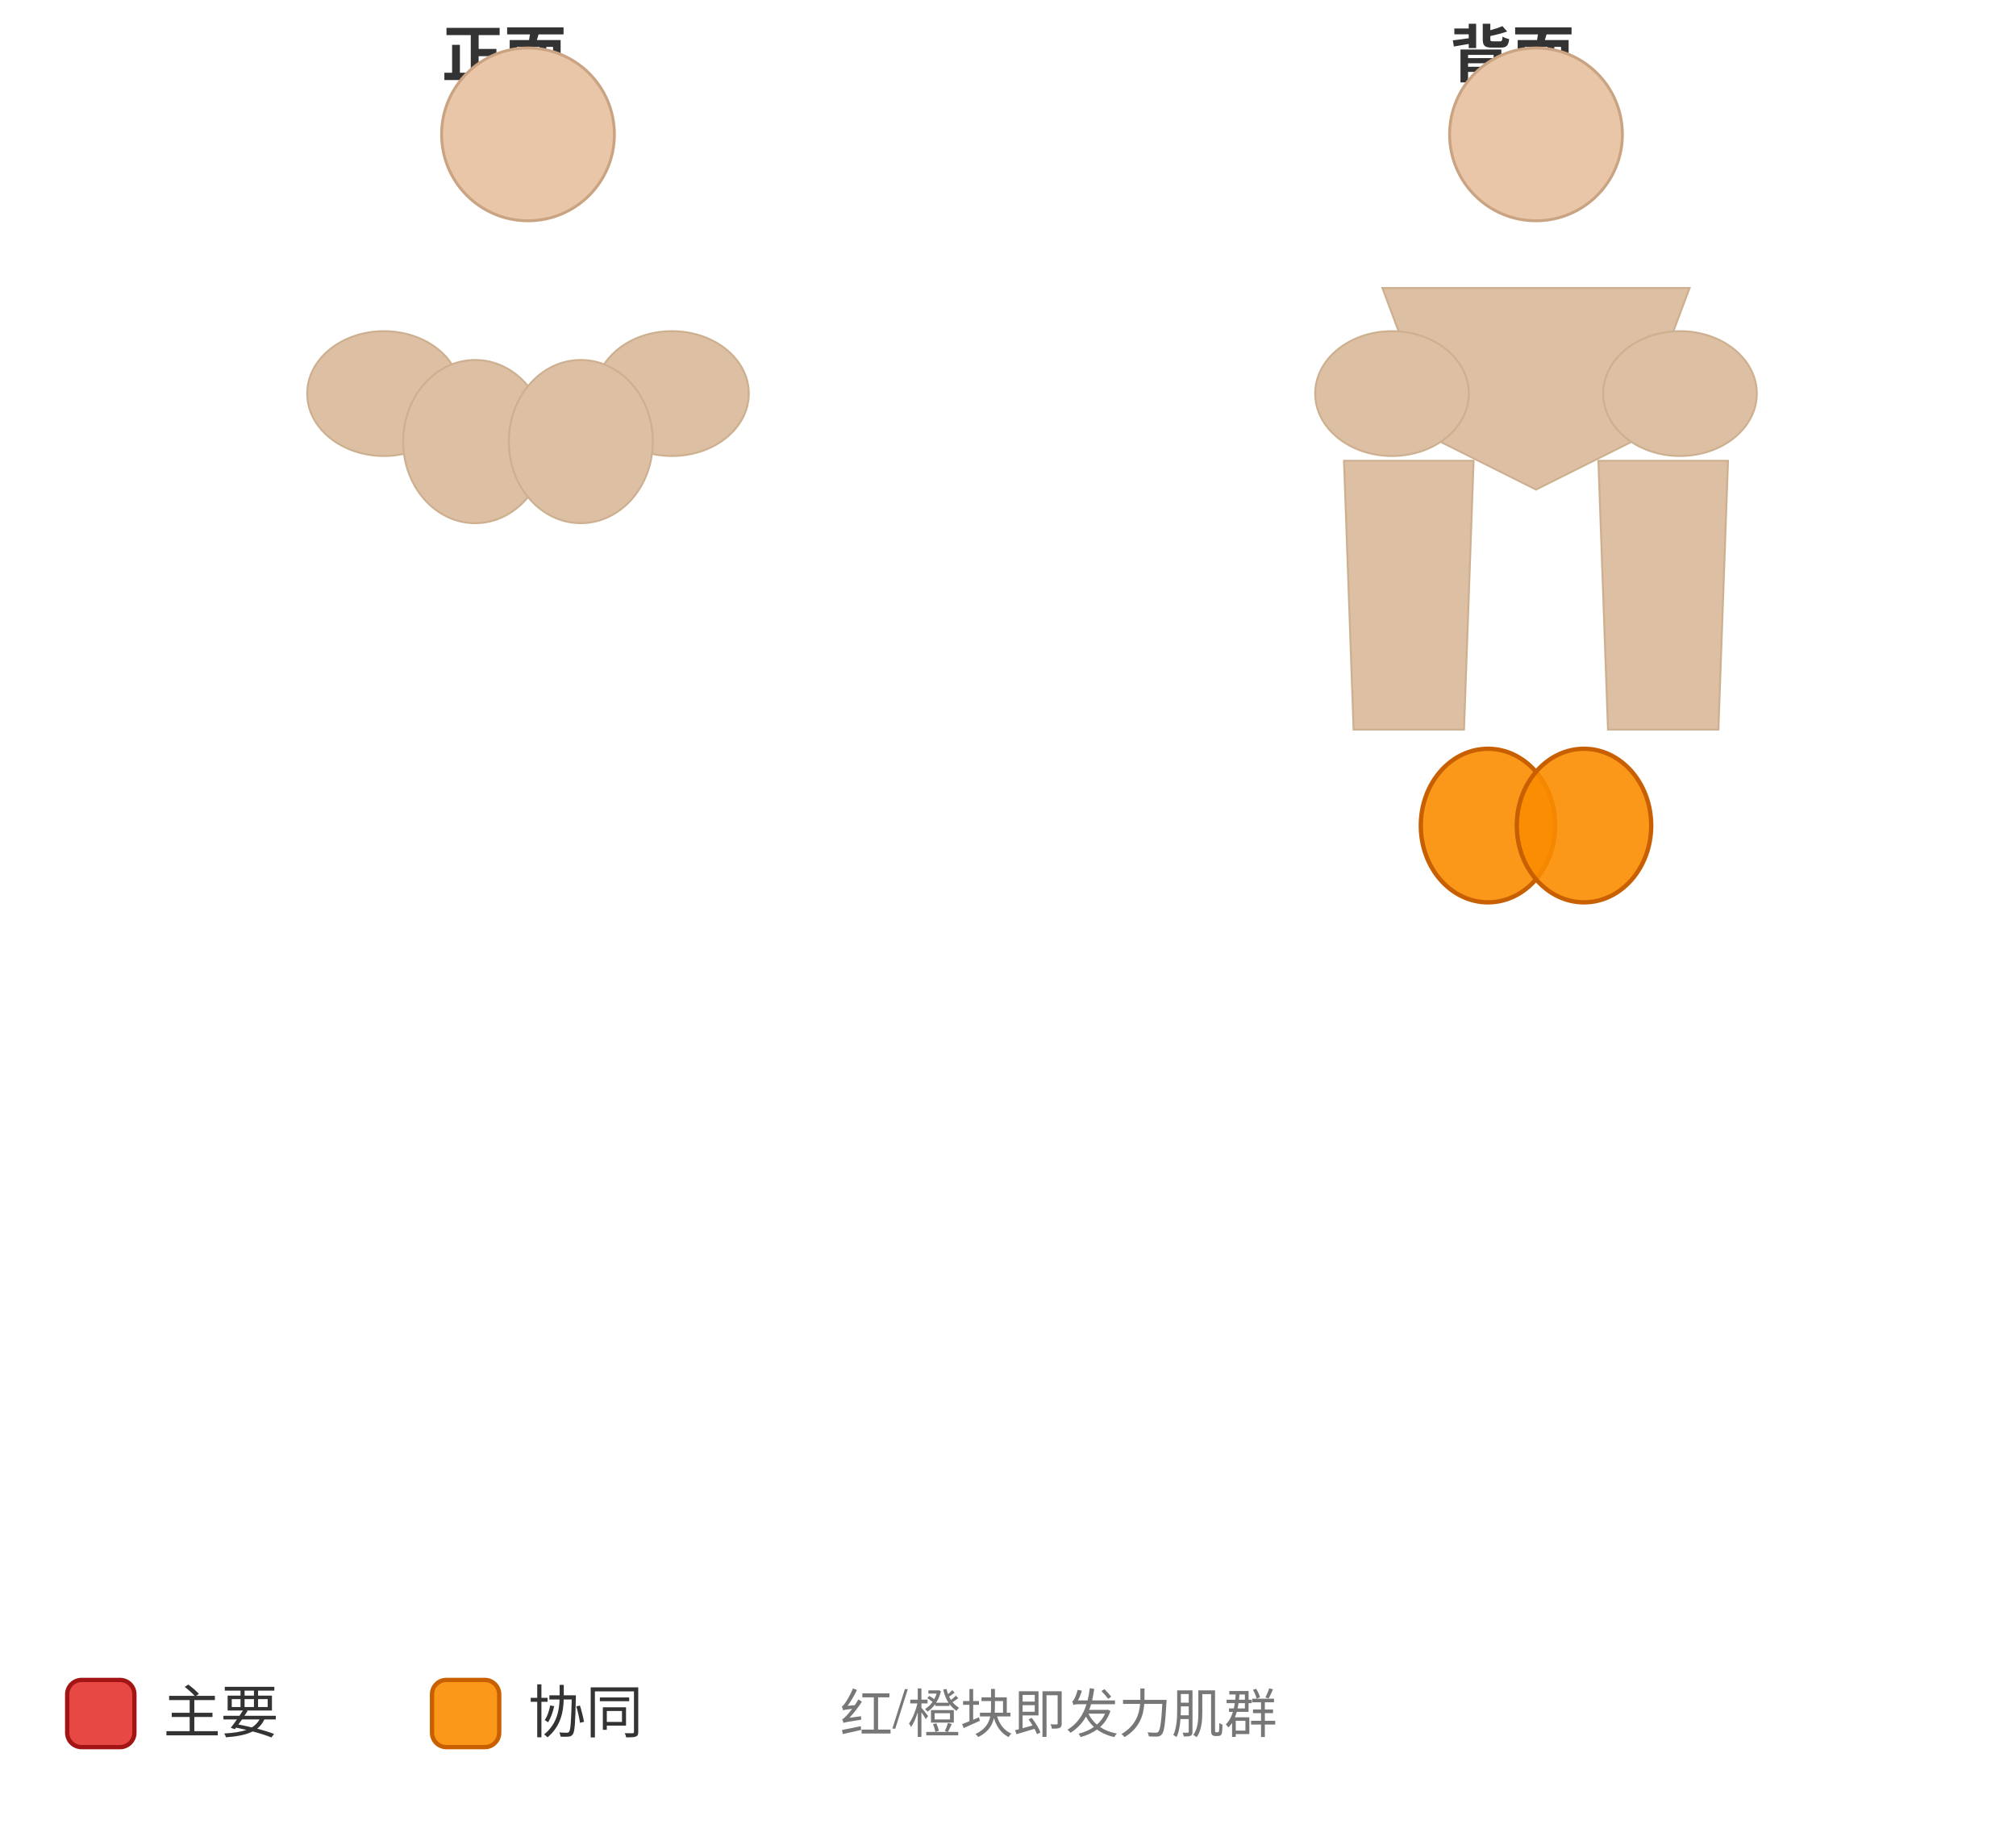
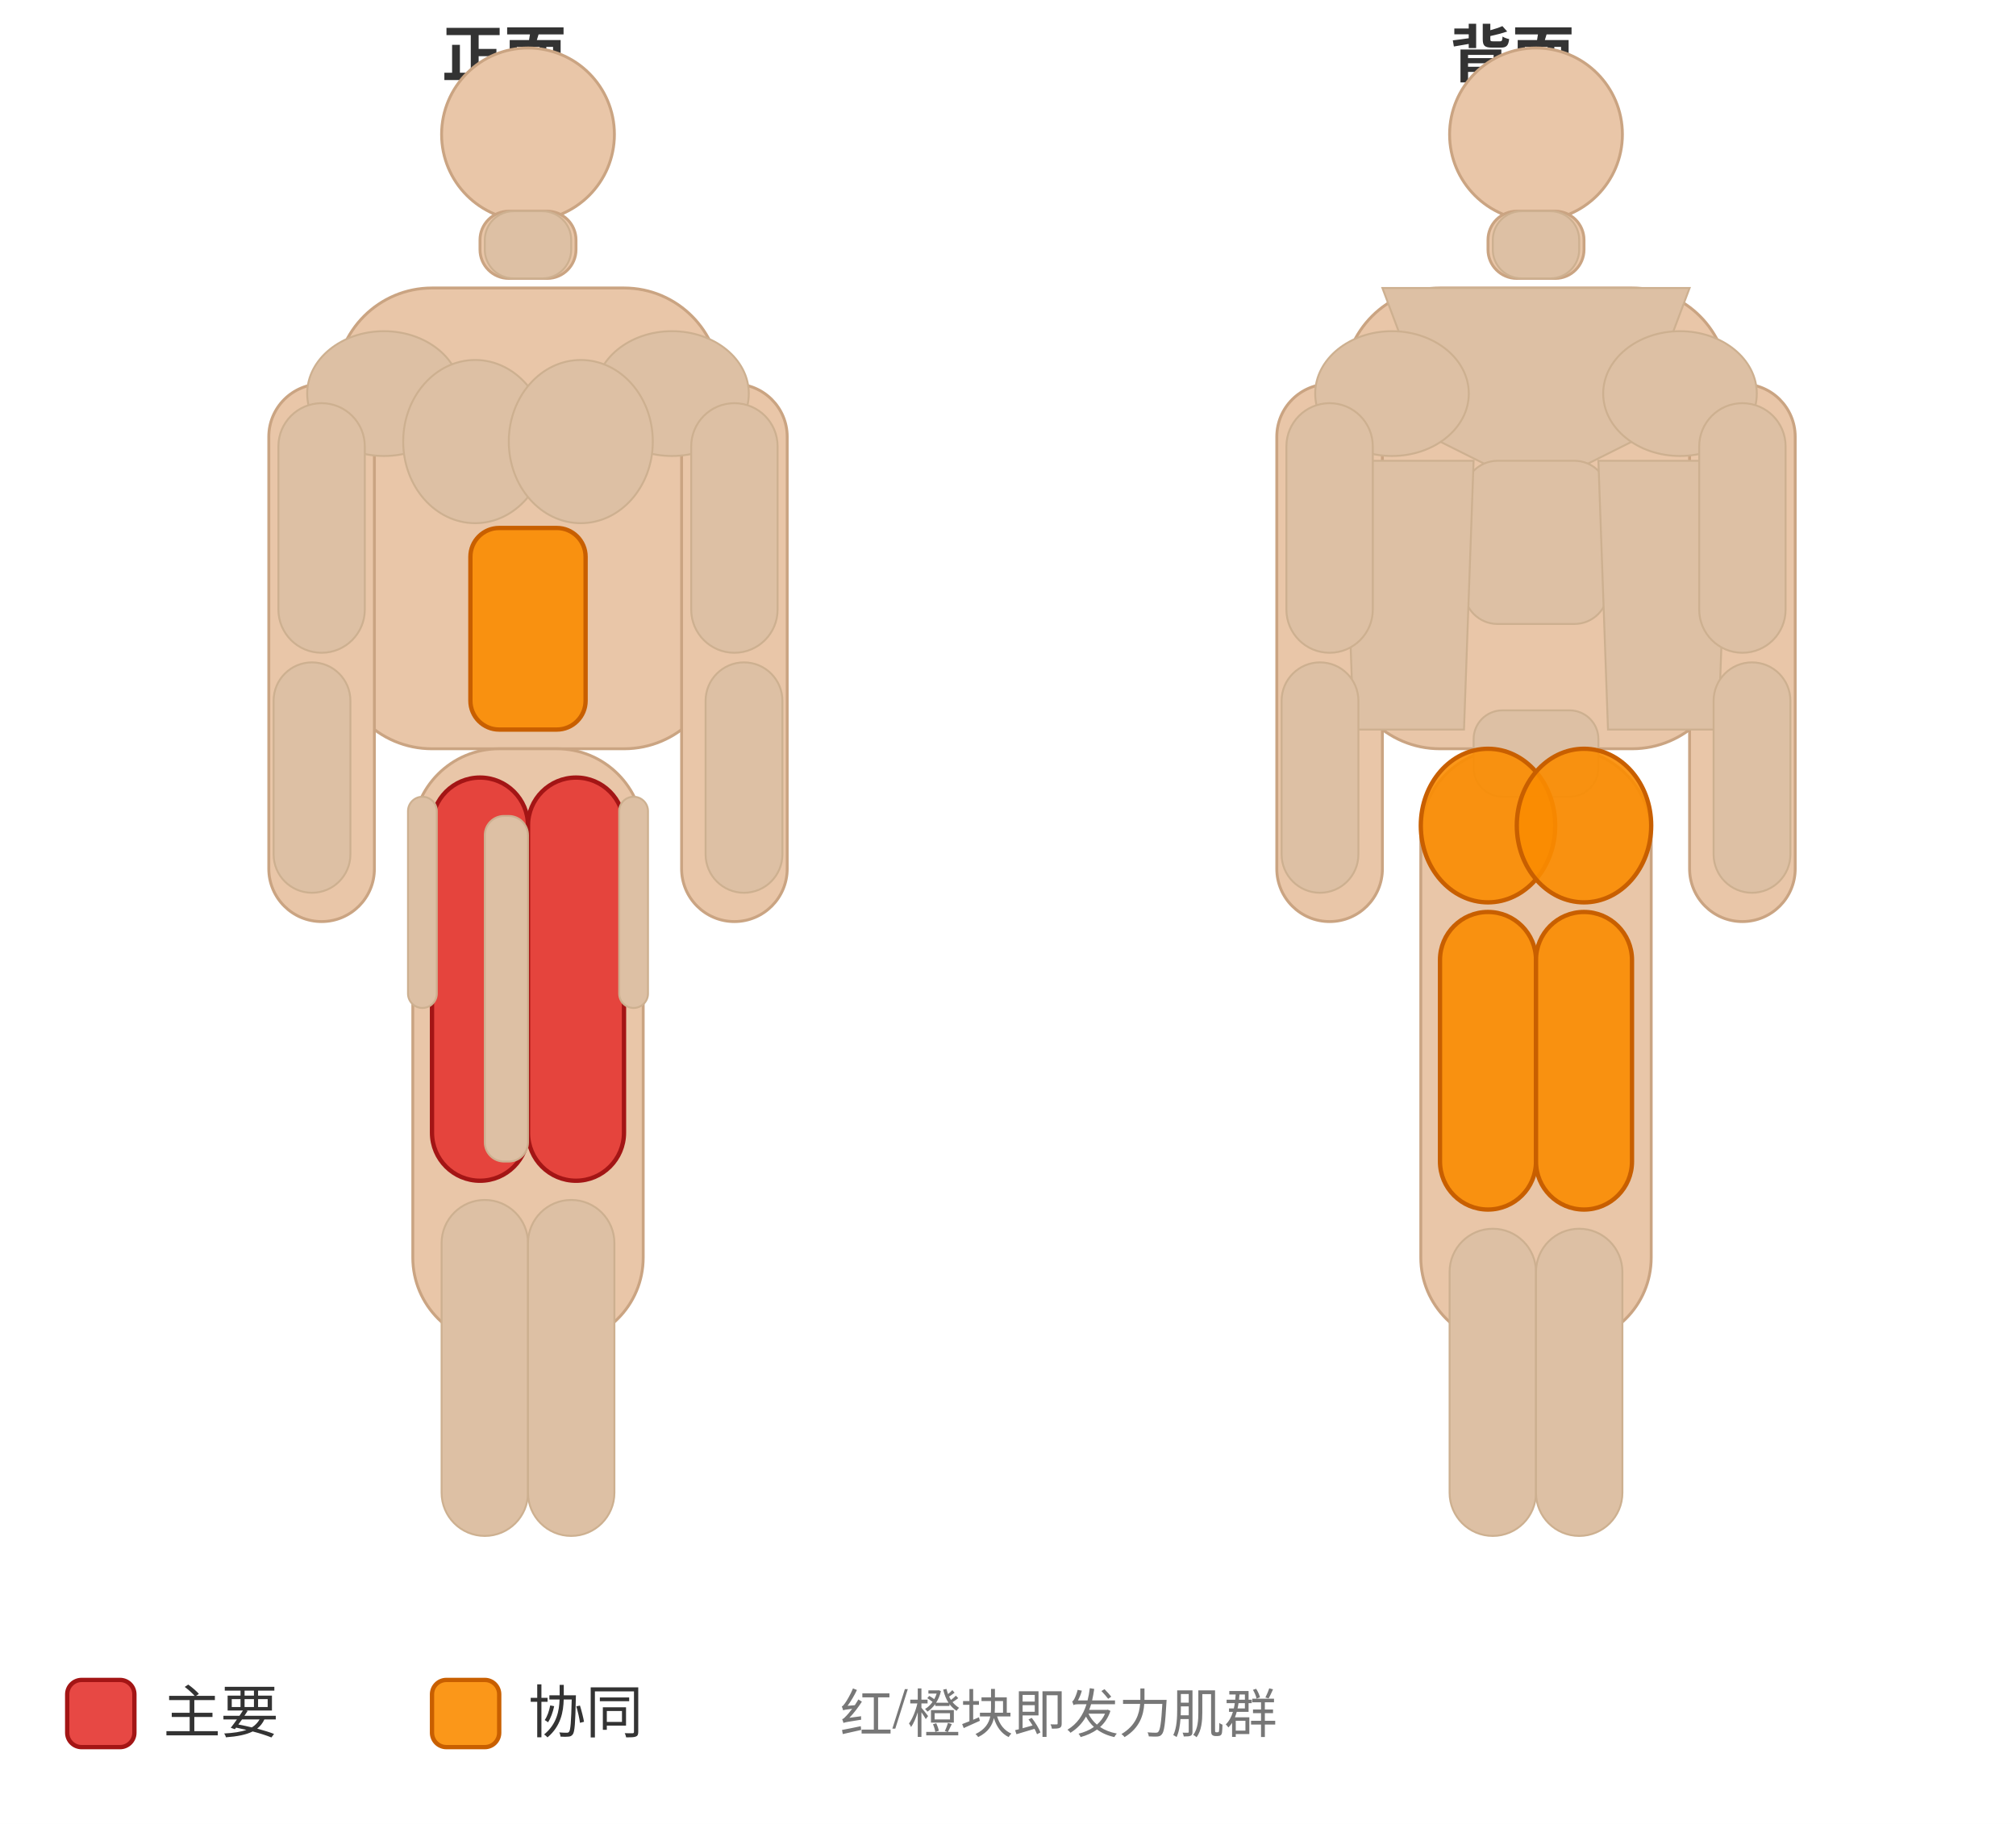
- <svg xmlns="http://www.w3.org/2000/svg" viewBox="0 0 420 380" font-family="-apple-system,Segoe UI,Helvetica,Arial,sans-serif">
+ <svg xmlns="http://www.w3.org/2000/svg" viewBox="0 0 420 380" width="420" height="380" font-family="-apple-system,Segoe UI,Helvetica,Arial,sans-serif">
  <rect width="420" height="380" fill="#ffffff" />
  <text x="105" y="16" font-size="13" font-weight="700" text-anchor="middle" fill="#333">正面</text>
  <text x="315" y="16" font-size="13" font-weight="700" text-anchor="middle" fill="#333">背面</text>
  <g transform="translate(10,0)">
    <circle fill="#e9c6a8" stroke="#caa482" stroke-width="0.6" cx="100" cy="28" r="18" />
-     <rect fill="#e9c6a8" stroke="#caa482" stroke-width="0.6" x="90" y="44" w="20" h="14" rx="6" />
-     <rect fill="#e9c6a8" stroke="#caa482" stroke-width="0.6" x="60" y="60" w="80" h="96" rx="20" />
-     <rect fill="#e9c6a8" stroke="#caa482" stroke-width="0.6" x="46" y="80" w="22" h="112" rx="11" />
-     <rect fill="#e9c6a8" stroke="#caa482" stroke-width="0.6" x="132" y="80" w="22" h="112" rx="11" />
-     <rect fill="#e9c6a8" stroke="#caa482" stroke-width="0.6" x="76" y="156" w="48" h="124" rx="18" />
-     <rect fill="#ddc0a4" stroke="#cdb090" stroke-width="0.4" x="91" y="44" w="18" h="14" rx="6" />
+     <rect fill="#e9c6a8" stroke="#caa482" stroke-width="0.6" x="90" y="44" width="20" height="14" rx="6" />
+     <rect fill="#e9c6a8" stroke="#caa482" stroke-width="0.6" x="60" y="60" width="80" height="96" rx="20" />
+     <rect fill="#e9c6a8" stroke="#caa482" stroke-width="0.6" x="46" y="80" width="22" height="112" rx="11" />
+     <rect fill="#e9c6a8" stroke="#caa482" stroke-width="0.6" x="132" y="80" width="22" height="112" rx="11" />
+     <rect fill="#e9c6a8" stroke="#caa482" stroke-width="0.6" x="76" y="156" width="48" height="124" rx="18" />
+     <rect fill="#ddc0a4" stroke="#cdb090" stroke-width="0.4" x="91" y="44" width="18" height="14" rx="6" />
    <ellipse fill="#ddc0a4" stroke="#cdb090" stroke-width="0.4" cx="70" cy="82" rx="16" ry="13" />
    <ellipse fill="#ddc0a4" stroke="#cdb090" stroke-width="0.4" cx="130" cy="82" rx="16" ry="13" />
    <ellipse fill="#ddc0a4" stroke="#cdb090" stroke-width="0.4" cx="89" cy="92" rx="15" ry="17" />
    <ellipse fill="#ddc0a4" stroke="#cdb090" stroke-width="0.4" cx="111" cy="92" rx="15" ry="17" />
-     <rect fill="#ddc0a4" stroke="#cdb090" stroke-width="0.4" x="48" y="84" w="18" h="52" rx="9" />
-     <rect fill="#ddc0a4" stroke="#cdb090" stroke-width="0.4" x="134" y="84" w="18" h="52" rx="9" />
-     <rect fill="#ddc0a4" stroke="#cdb090" stroke-width="0.4" x="47" y="138" w="16" h="48" rx="8" />
-     <rect fill="#ddc0a4" stroke="#cdb090" stroke-width="0.4" x="137" y="138" w="16" h="48" rx="8" />
-     <rect fill="#fb8c00" fill-opacity="0.9" stroke="#c85f00" stroke-width="0.9" x="88" y="110" w="24" h="42" rx="6" />
-     <rect fill="#e53935" fill-opacity="0.92" stroke="#a31515" stroke-width="0.9" x="80" y="162" w="20" h="84" rx="10" />
-     <rect fill="#e53935" fill-opacity="0.92" stroke="#a31515" stroke-width="0.9" x="100" y="162" w="20" h="84" rx="10" />
-     <rect fill="#ddc0a4" stroke="#cdb090" stroke-width="0.4" x="91" y="170" w="9" h="72" rx="4" />
-     <rect fill="#ddc0a4" stroke="#cdb090" stroke-width="0.4" x="75" y="166" w="6" h="44" rx="3" />
-     <rect fill="#ddc0a4" stroke="#cdb090" stroke-width="0.4" x="119" y="166" w="6" h="44" rx="3" />
-     <rect fill="#ddc0a4" stroke="#cdb090" stroke-width="0.4" x="82" y="250" w="18" h="70" rx="9" />
-     <rect fill="#ddc0a4" stroke="#cdb090" stroke-width="0.4" x="100" y="250" w="18" h="70" rx="9" />
+     <rect fill="#ddc0a4" stroke="#cdb090" stroke-width="0.4" x="48" y="84" width="18" height="52" rx="9" />
+     <rect fill="#ddc0a4" stroke="#cdb090" stroke-width="0.4" x="134" y="84" width="18" height="52" rx="9" />
+     <rect fill="#ddc0a4" stroke="#cdb090" stroke-width="0.4" x="47" y="138" width="16" height="48" rx="8" />
+     <rect fill="#ddc0a4" stroke="#cdb090" stroke-width="0.4" x="137" y="138" width="16" height="48" rx="8" />
+     <rect fill="#fb8c00" fill-opacity="0.9" stroke="#c85f00" stroke-width="0.9" x="88" y="110" width="24" height="42" rx="6" />
+     <rect fill="#e53935" fill-opacity="0.92" stroke="#a31515" stroke-width="0.9" x="80" y="162" width="20" height="84" rx="10" />
+     <rect fill="#e53935" fill-opacity="0.92" stroke="#a31515" stroke-width="0.9" x="100" y="162" width="20" height="84" rx="10" />
+     <rect fill="#ddc0a4" stroke="#cdb090" stroke-width="0.4" x="91" y="170" width="9" height="72" rx="4" />
+     <rect fill="#ddc0a4" stroke="#cdb090" stroke-width="0.4" x="75" y="166" width="6" height="44" rx="3" />
+     <rect fill="#ddc0a4" stroke="#cdb090" stroke-width="0.4" x="119" y="166" width="6" height="44" rx="3" />
+     <rect fill="#ddc0a4" stroke="#cdb090" stroke-width="0.4" x="82" y="250" width="18" height="70" rx="9" />
+     <rect fill="#ddc0a4" stroke="#cdb090" stroke-width="0.4" x="100" y="250" width="18" height="70" rx="9" />
  </g>
  <g transform="translate(220,0)">
    <circle fill="#e9c6a8" stroke="#caa482" stroke-width="0.6" cx="100" cy="28" r="18" />
-     <rect fill="#e9c6a8" stroke="#caa482" stroke-width="0.6" x="90" y="44" w="20" h="14" rx="6" />
-     <rect fill="#e9c6a8" stroke="#caa482" stroke-width="0.6" x="60" y="60" w="80" h="96" rx="20" />
-     <rect fill="#e9c6a8" stroke="#caa482" stroke-width="0.6" x="46" y="80" w="22" h="112" rx="11" />
-     <rect fill="#e9c6a8" stroke="#caa482" stroke-width="0.6" x="132" y="80" w="22" h="112" rx="11" />
-     <rect fill="#e9c6a8" stroke="#caa482" stroke-width="0.6" x="76" y="156" w="48" h="124" rx="18" />
-     <rect fill="#ddc0a4" stroke="#cdb090" stroke-width="0.4" x="91" y="44" w="18" h="14" rx="6" />
+     <rect fill="#e9c6a8" stroke="#caa482" stroke-width="0.6" x="90" y="44" width="20" height="14" rx="6" />
+     <rect fill="#e9c6a8" stroke="#caa482" stroke-width="0.6" x="60" y="60" width="80" height="96" rx="20" />
+     <rect fill="#e9c6a8" stroke="#caa482" stroke-width="0.6" x="46" y="80" width="22" height="112" rx="11" />
+     <rect fill="#e9c6a8" stroke="#caa482" stroke-width="0.6" x="132" y="80" width="22" height="112" rx="11" />
+     <rect fill="#e9c6a8" stroke="#caa482" stroke-width="0.6" x="76" y="156" width="48" height="124" rx="18" />
+     <rect fill="#ddc0a4" stroke="#cdb090" stroke-width="0.4" x="91" y="44" width="18" height="14" rx="6" />
    <polygon fill="#ddc0a4" stroke="#cdb090" stroke-width="0.4" points="68,60 132,60 120,92 100,102 80,92" />
    <ellipse fill="#ddc0a4" stroke="#cdb090" stroke-width="0.4" cx="70" cy="82" rx="16" ry="13" />
    <ellipse fill="#ddc0a4" stroke="#cdb090" stroke-width="0.4" cx="130" cy="82" rx="16" ry="13" />
-     <rect fill="#ddc0a4" stroke="#cdb090" stroke-width="0.4" x="85" y="96" w="30" h="34" rx="7" />
+     <rect fill="#ddc0a4" stroke="#cdb090" stroke-width="0.4" x="85" y="96" width="30" height="34" rx="7" />
    <polygon fill="#ddc0a4" stroke="#cdb090" stroke-width="0.4" points="60,96 87,96 85,152 62,152" />
    <polygon fill="#ddc0a4" stroke="#cdb090" stroke-width="0.4" points="113,96 140,96 138,152 115,152" />
-     <rect fill="#ddc0a4" stroke="#cdb090" stroke-width="0.4" x="87" y="148" w="26" h="18" rx="6" />
-     <rect fill="#ddc0a4" stroke="#cdb090" stroke-width="0.4" x="48" y="84" w="18" h="52" rx="9" />
-     <rect fill="#ddc0a4" stroke="#cdb090" stroke-width="0.4" x="134" y="84" w="18" h="52" rx="9" />
-     <rect fill="#ddc0a4" stroke="#cdb090" stroke-width="0.4" x="47" y="138" w="16" h="48" rx="8" />
-     <rect fill="#ddc0a4" stroke="#cdb090" stroke-width="0.4" x="137" y="138" w="16" h="48" rx="8" />
+     <rect fill="#ddc0a4" stroke="#cdb090" stroke-width="0.4" x="87" y="148" width="26" height="18" rx="6" />
+     <rect fill="#ddc0a4" stroke="#cdb090" stroke-width="0.4" x="48" y="84" width="18" height="52" rx="9" />
+     <rect fill="#ddc0a4" stroke="#cdb090" stroke-width="0.4" x="134" y="84" width="18" height="52" rx="9" />
+     <rect fill="#ddc0a4" stroke="#cdb090" stroke-width="0.4" x="47" y="138" width="16" height="48" rx="8" />
+     <rect fill="#ddc0a4" stroke="#cdb090" stroke-width="0.4" x="137" y="138" width="16" height="48" rx="8" />
    <ellipse fill="#fb8c00" fill-opacity="0.9" stroke="#c85f00" stroke-width="0.9" cx="90" cy="172" rx="14" ry="16" />
    <ellipse fill="#fb8c00" fill-opacity="0.9" stroke="#c85f00" stroke-width="0.9" cx="110" cy="172" rx="14" ry="16" />
-     <rect fill="#fb8c00" fill-opacity="0.9" stroke="#c85f00" stroke-width="0.9" x="80" y="190" w="20" h="62" rx="10" />
-     <rect fill="#fb8c00" fill-opacity="0.9" stroke="#c85f00" stroke-width="0.9" x="100" y="190" w="20" h="62" rx="10" />
-     <rect fill="#ddc0a4" stroke="#cdb090" stroke-width="0.4" x="82" y="256" w="18" h="64" rx="9" />
-     <rect fill="#ddc0a4" stroke="#cdb090" stroke-width="0.4" x="100" y="256" w="18" h="64" rx="9" />
+     <rect fill="#fb8c00" fill-opacity="0.9" stroke="#c85f00" stroke-width="0.9" x="80" y="190" width="20" height="62" rx="10" />
+     <rect fill="#fb8c00" fill-opacity="0.9" stroke="#c85f00" stroke-width="0.9" x="100" y="190" width="20" height="62" rx="10" />
+     <rect fill="#ddc0a4" stroke="#cdb090" stroke-width="0.4" x="82" y="256" width="18" height="64" rx="9" />
+     <rect fill="#ddc0a4" stroke="#cdb090" stroke-width="0.4" x="100" y="256" width="18" height="64" rx="9" />
  </g>
  <rect x="14" y="350" width="14" height="14" rx="3" fill="#e53935" fill-opacity="0.92" stroke="#a31515" stroke-width="0.9" />
  <text x="34" y="361" font-size="12" fill="#333">主要</text>
  <rect x="90" y="350" width="14" height="14" rx="3" fill="#fb8c00" fill-opacity="0.9" stroke="#c85f00" stroke-width="0.9" />
  <text x="110" y="361" font-size="12" fill="#333">协同</text>
  <text x="175" y="361" font-size="11" fill="#777">红/橙块即发力肌群</text>
</svg>
